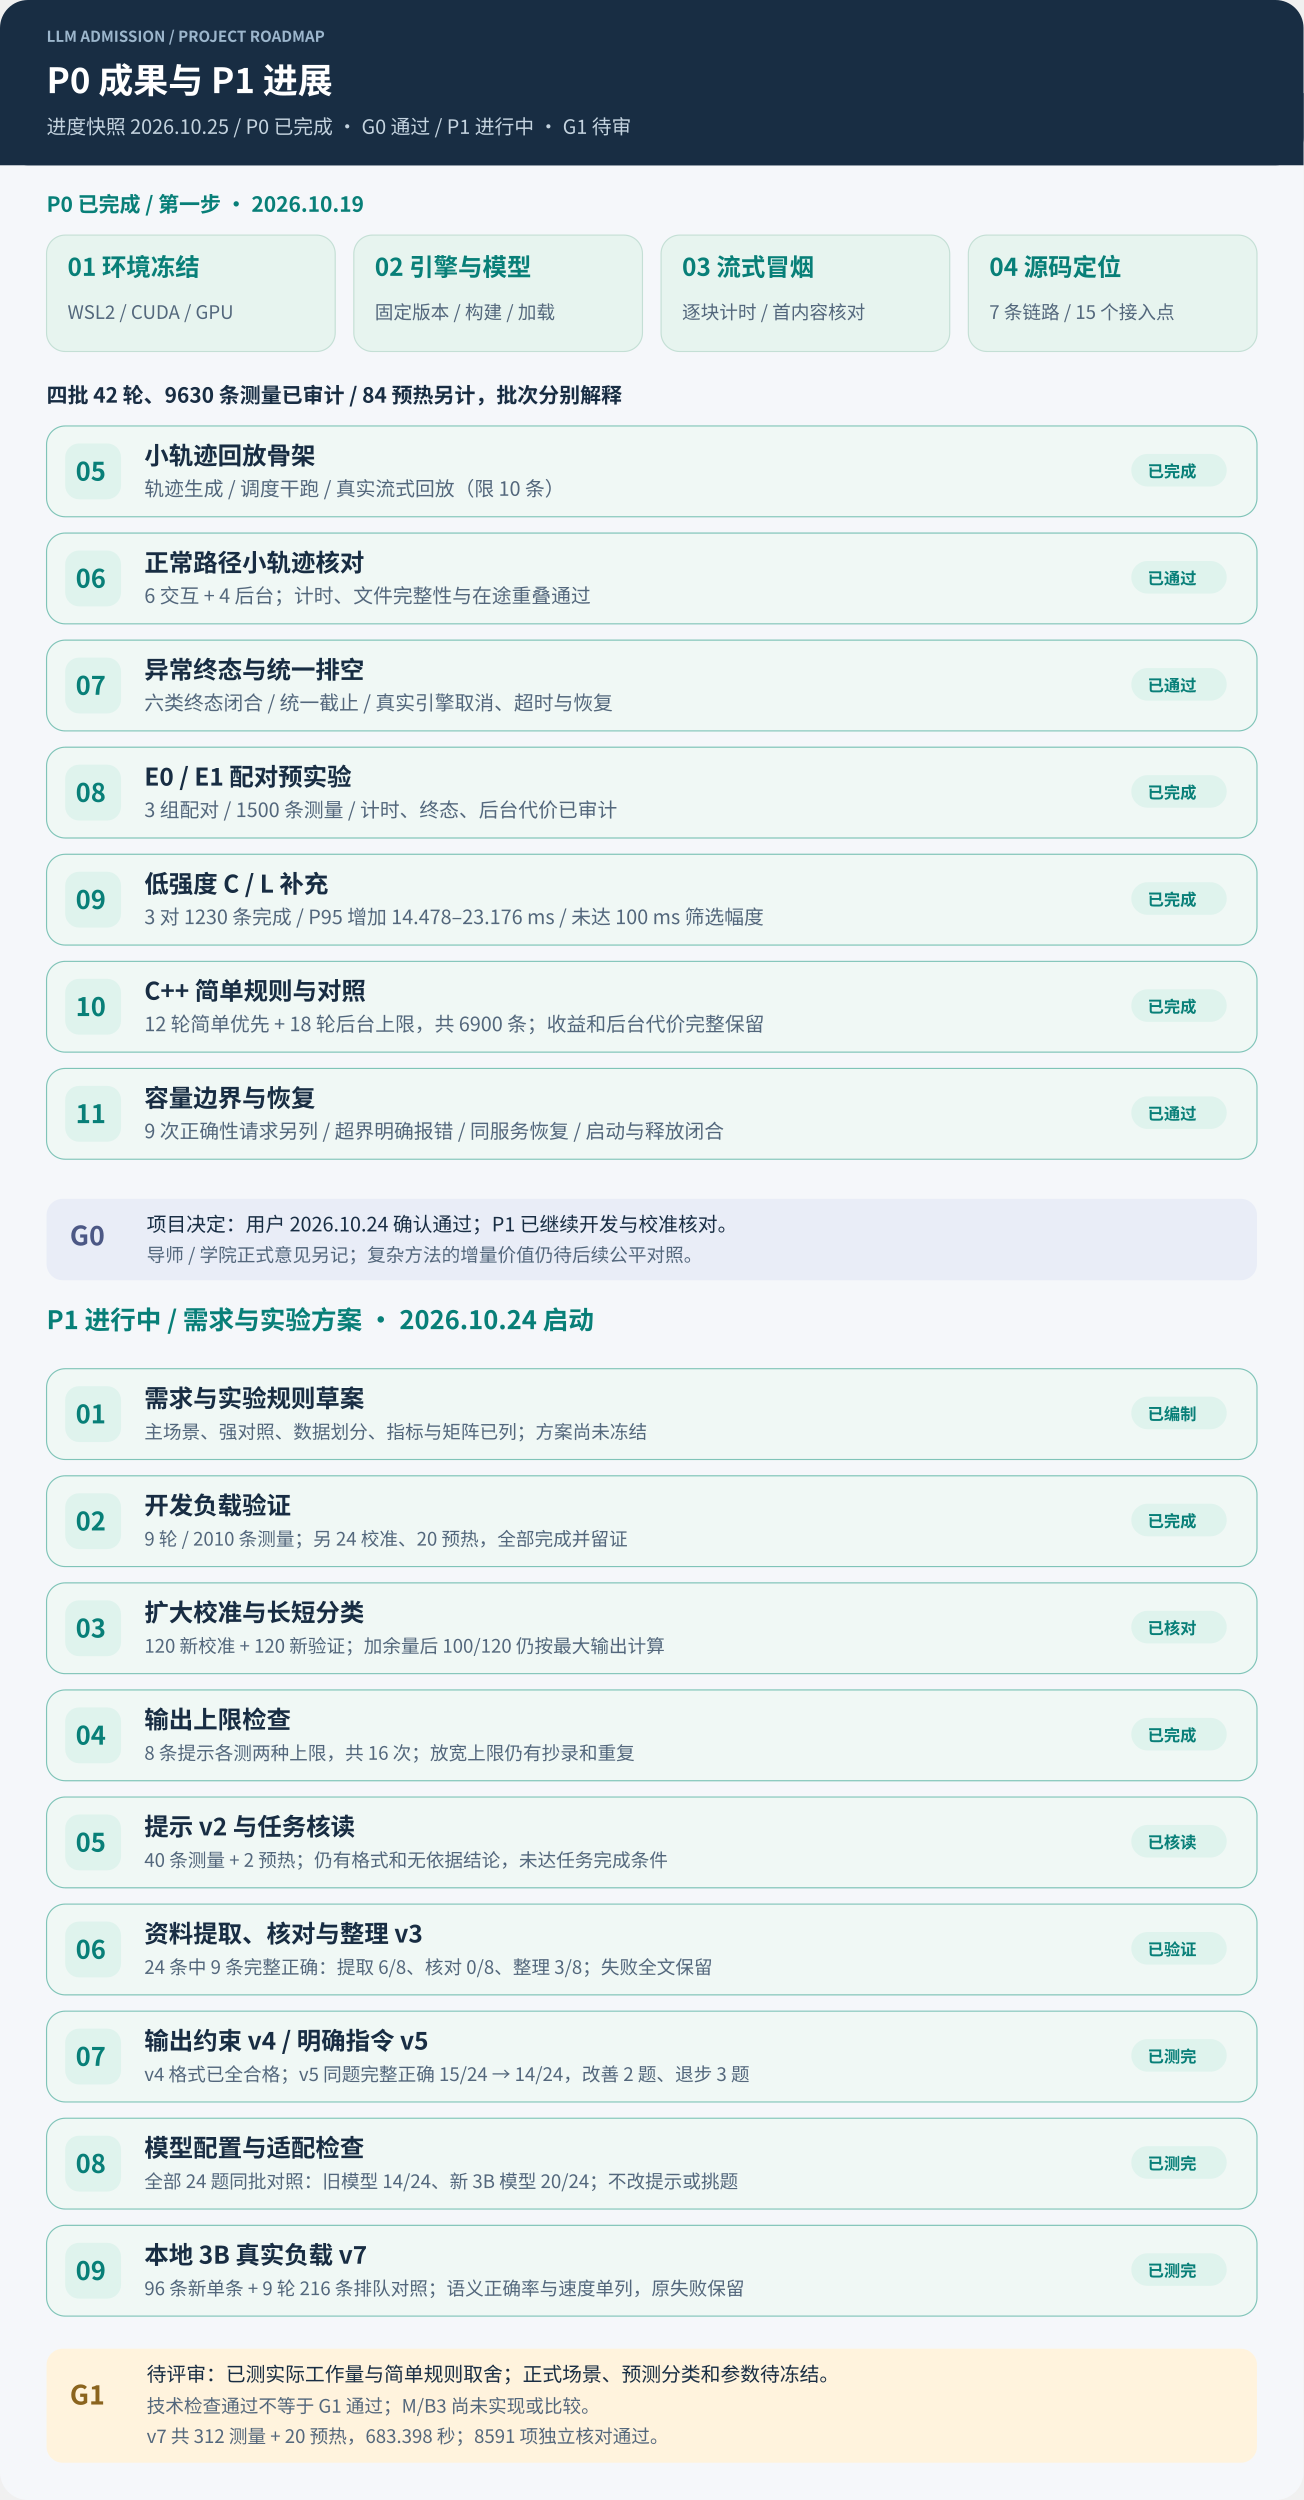
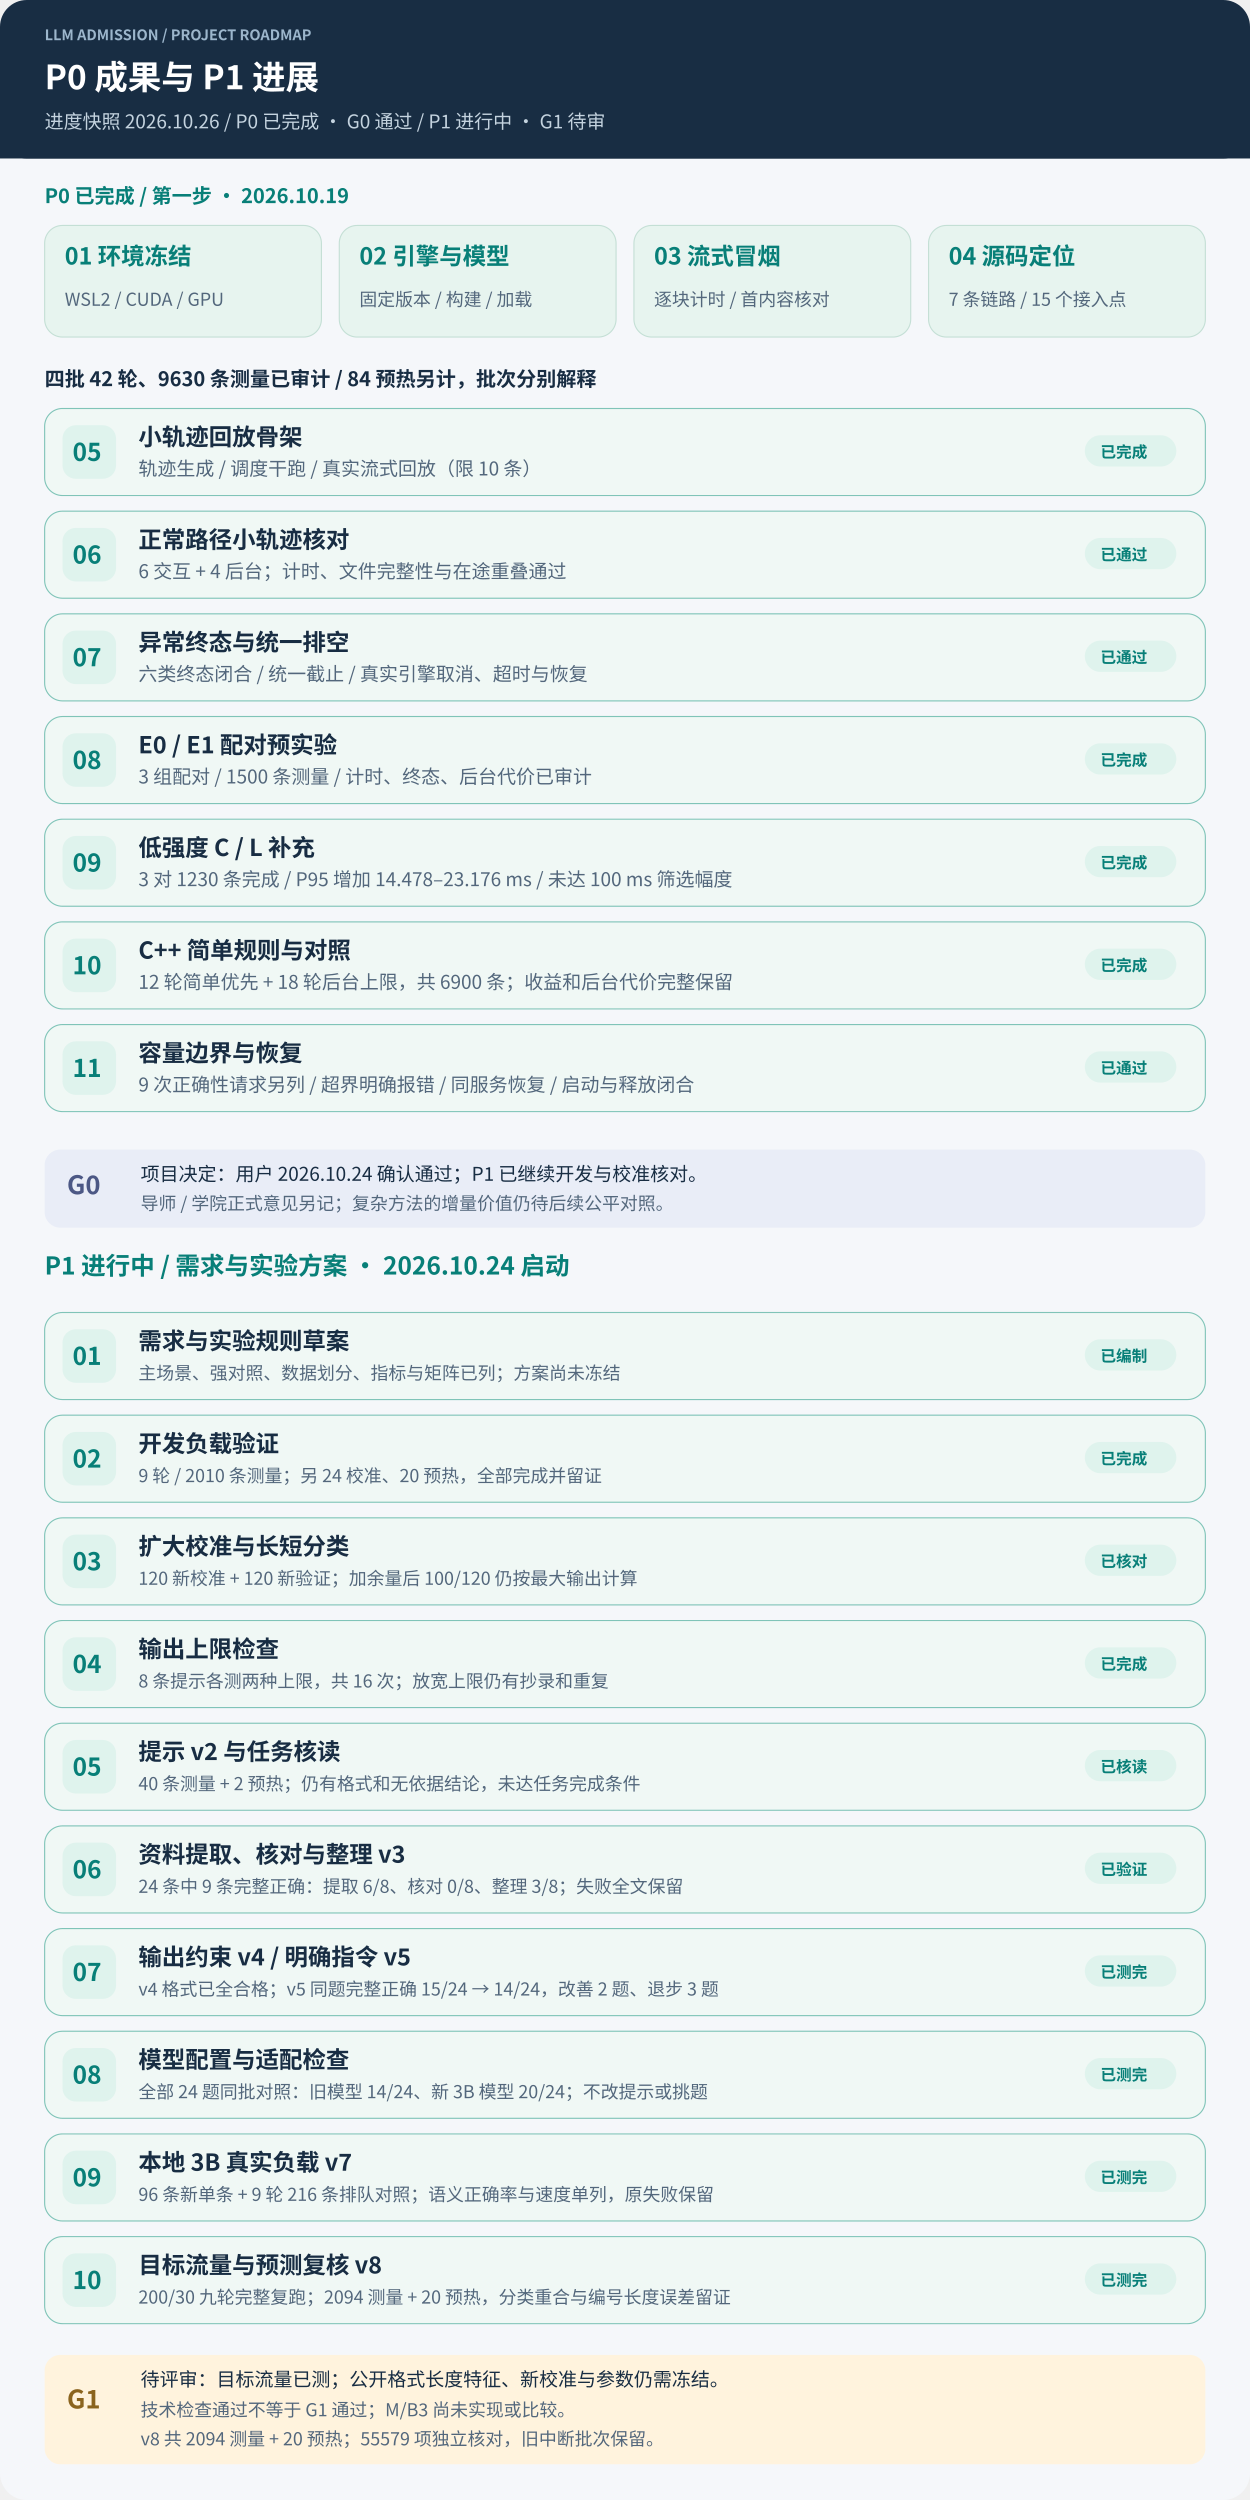
- <svg xmlns="http://www.w3.org/2000/svg" width="1120" height="2148" viewBox="0 0 1120 2148" role="img" aria-labelledby="title desc">
+ <svg xmlns="http://www.w3.org/2000/svg" width="1120" height="2240" viewBox="0 0 1120 2240" role="img" aria-labelledby="title desc">
  <g font-family="Segoe UI, PingFang SC, Microsoft YaHei, Noto Sans CJK SC, sans-serif">
-     <rect x="0" y="0" width="1120" height="2148" rx="24" fill="#f5f7fa" stroke="none" />
+     <rect x="0" y="0" width="1120" height="2240" rx="24" fill="#f5f7fa" stroke="none" />
    <rect x="0" y="0" width="1120" height="142" rx="24" fill="#182d43" stroke="none" />
    <rect x="0" y="80" width="1120" height="62" rx="0" fill="#182d43" stroke="none" />
    <text x="40" y="36" font-size="13" fill="#9cb6cc" font-weight="600">LLM ADMISSION / PROJECT ROADMAP</text>
    <text x="40" y="80" font-size="30" fill="#ffffff" font-weight="700">P0 成果与 P1 进展</text>
-     <text x="40" y="115" font-size="17" fill="#c4d3df" font-weight="400">进度快照 2026.10.25  /  P0 已完成 · G0 通过  /  P1 进行中 · G1 待审</text>
+     <text x="40" y="115" font-size="17" fill="#c4d3df" font-weight="400">进度快照 2026.10.26  /  P0 已完成 · G0 通过  /  P1 进行中 · G1 待审</text>
    <text x="40" y="182" font-size="18" fill="#087f78" font-weight="600">P0 已完成  /  第一步 · 2026.10.19</text>
    <rect x="40" y="202" width="248" height="100" rx="16" fill="#e7f4ef" stroke="#c4dfd5" />
    <text x="58" y="237" font-size="21" fill="#087f78" font-weight="600">01  环境冻结</text>
    <text x="58" y="274" font-size="16" fill="#53677c" font-weight="400">WSL2 / CUDA / GPU</text>
    <rect x="304" y="202" width="248" height="100" rx="16" fill="#e7f4ef" stroke="#c4dfd5" />
    <text x="322" y="237" font-size="21" fill="#087f78" font-weight="600">02  引擎与模型</text>
    <text x="322" y="274" font-size="16" fill="#53677c" font-weight="400">固定版本 / 构建 / 加载</text>
    <rect x="568" y="202" width="248" height="100" rx="16" fill="#e7f4ef" stroke="#c4dfd5" />
    <text x="586" y="237" font-size="21" fill="#087f78" font-weight="600">03  流式冒烟</text>
    <text x="586" y="274" font-size="16" fill="#53677c" font-weight="400">逐块计时 / 首内容核对</text>
    <rect x="832" y="202" width="248" height="100" rx="16" fill="#e7f4ef" stroke="#c4dfd5" />
    <text x="850" y="237" font-size="21" fill="#087f78" font-weight="600">04  源码定位</text>
    <text x="850" y="274" font-size="16" fill="#53677c" font-weight="400">7 条链路 / 15 个接入点</text>
    <text x="40" y="346" font-size="18" fill="#182d43" font-weight="600">四批 42 轮、9630 条测量已审计  /  84 预热另计，批次分别解释</text>
    <rect x="40" y="366" width="1040" height="78" rx="16" fill="#f0f8f5" stroke="#80c4b8" />
    <rect x="56" y="381" width="48" height="48" rx="12" fill="#dff3ed" stroke="none" />
    <text x="65" y="413" font-size="22" fill="#087f78" font-weight="700">05</text>
    <text x="124" y="399" font-size="21" fill="#182d43" font-weight="600">小轨迹回放骨架</text>
    <text x="124" y="426" font-size="17" fill="#53677c" font-weight="400">轨迹生成 / 调度干跑 / 真实流式回放（限 10 条）</text>
    <rect x="972" y="390" width="82" height="28" rx="14" fill="#dff3ed" stroke="none" />
    <text x="986" y="410" font-size="14" fill="#087f78" font-weight="600">已完成</text>
    <rect x="40" y="458" width="1040" height="78" rx="16" fill="#f0f8f5" stroke="#80c4b8" />
    <rect x="56" y="473" width="48" height="48" rx="12" fill="#dff3ed" stroke="none" />
    <text x="65" y="505" font-size="22" fill="#087f78" font-weight="700">06</text>
    <text x="124" y="491" font-size="21" fill="#182d43" font-weight="600">正常路径小轨迹核对</text>
    <text x="124" y="518" font-size="17" fill="#53677c" font-weight="400">6 交互 + 4 后台；计时、文件完整性与在途重叠通过</text>
    <rect x="972" y="482" width="82" height="28" rx="14" fill="#dff3ed" stroke="none" />
    <text x="986" y="502" font-size="14" fill="#087f78" font-weight="600">已通过</text>
    <rect x="40" y="550" width="1040" height="78" rx="16" fill="#f0f8f5" stroke="#80c4b8" />
    <rect x="56" y="565" width="48" height="48" rx="12" fill="#dff3ed" stroke="none" />
    <text x="65" y="597" font-size="22" fill="#087f78" font-weight="700">07</text>
    <text x="124" y="583" font-size="21" fill="#182d43" font-weight="600">异常终态与统一排空</text>
    <text x="124" y="610" font-size="17" fill="#53677c" font-weight="400">六类终态闭合 / 统一截止 / 真实引擎取消、超时与恢复</text>
    <rect x="972" y="574" width="82" height="28" rx="14" fill="#dff3ed" stroke="none" />
    <text x="986" y="594" font-size="14" fill="#087f78" font-weight="600">已通过</text>
    <rect x="40" y="642" width="1040" height="78" rx="16" fill="#f0f8f5" stroke="#80c4b8" />
    <rect x="56" y="657" width="48" height="48" rx="12" fill="#dff3ed" stroke="none" />
    <text x="65" y="689" font-size="22" fill="#087f78" font-weight="700">08</text>
    <text x="124" y="675" font-size="21" fill="#182d43" font-weight="600">E0 / E1 配对预实验</text>
    <text x="124" y="702" font-size="17" fill="#53677c" font-weight="400">3 组配对 / 1500 条测量 / 计时、终态、后台代价已审计</text>
    <rect x="972" y="666" width="82" height="28" rx="14" fill="#dff3ed" stroke="none" />
    <text x="986" y="686" font-size="14" fill="#087f78" font-weight="600">已完成</text>
    <rect x="40" y="734" width="1040" height="78" rx="16" fill="#f0f8f5" stroke="#80c4b8" />
    <rect x="56" y="749" width="48" height="48" rx="12" fill="#dff3ed" stroke="none" />
    <text x="65" y="781" font-size="22" fill="#087f78" font-weight="700">09</text>
    <text x="124" y="767" font-size="21" fill="#182d43" font-weight="600">低强度 C / L 补充</text>
    <text x="124" y="794" font-size="17" fill="#53677c" font-weight="400">3 对 1230 条完成 / P95 增加 14.478–23.176 ms / 未达 100 ms 筛选幅度</text>
    <rect x="972" y="758" width="82" height="28" rx="14" fill="#dff3ed" stroke="none" />
    <text x="986" y="778" font-size="14" fill="#087f78" font-weight="600">已完成</text>
    <rect x="40" y="826" width="1040" height="78" rx="16" fill="#f0f8f5" stroke="#80c4b8" />
    <rect x="56" y="841" width="48" height="48" rx="12" fill="#dff3ed" stroke="none" />
    <text x="65" y="873" font-size="22" fill="#087f78" font-weight="700">10</text>
    <text x="124" y="859" font-size="21" fill="#182d43" font-weight="600">C++ 简单规则与对照</text>
    <text x="124" y="886" font-size="17" fill="#53677c" font-weight="400">12 轮简单优先 + 18 轮后台上限，共 6900 条；收益和后台代价完整保留</text>
    <rect x="972" y="850" width="82" height="28" rx="14" fill="#dff3ed" stroke="none" />
    <text x="986" y="870" font-size="14" fill="#087f78" font-weight="600">已完成</text>
    <rect x="40" y="918" width="1040" height="78" rx="16" fill="#f0f8f5" stroke="#80c4b8" />
    <rect x="56" y="933" width="48" height="48" rx="12" fill="#dff3ed" stroke="none" />
    <text x="65" y="965" font-size="22" fill="#087f78" font-weight="700">11</text>
    <text x="124" y="951" font-size="21" fill="#182d43" font-weight="600">容量边界与恢复</text>
    <text x="124" y="978" font-size="17" fill="#53677c" font-weight="400">9 次正确性请求另列 / 超界明确报错 / 同服务恢复 / 启动与释放闭合</text>
    <rect x="972" y="942" width="82" height="28" rx="14" fill="#dff3ed" stroke="none" />
    <text x="986" y="962" font-size="14" fill="#087f78" font-weight="600">已通过</text>
    <rect x="40" y="1030" width="1040" height="70" rx="14" fill="#e9edf7" stroke="none" />
    <text x="60" y="1070" font-size="23" fill="#4c5885" font-weight="700">G0</text>
    <text x="126" y="1058" font-size="17" fill="#182d43" font-weight="400">项目决定：用户 2026.10.24 确认通过；P1 已继续开发与校准核对。</text>
    <text x="126" y="1084" font-size="16" fill="#53677c" font-weight="400">导师 / 学院正式意见另记；复杂方法的增量价值仍待后续公平对照。</text>
    <text x="40" y="1142" font-size="22" fill="#087f78" font-weight="600">P1 进行中  /  需求与实验方案 · 2026.10.24 启动</text>
    <rect x="40" y="1176" width="1040" height="78" rx="16" fill="#f0f8f5" stroke="#80c4b8" />
    <rect x="56" y="1191" width="48" height="48" rx="12" fill="#dff3ed" stroke="none" />
    <text x="65" y="1223" font-size="22" fill="#087f78" font-weight="700">01</text>
    <text x="124" y="1209" font-size="21" fill="#182d43" font-weight="600">需求与实验规则草案</text>
    <text x="124" y="1236" font-size="16" fill="#53677c" font-weight="400">主场景、强对照、数据划分、指标与矩阵已列；方案尚未冻结</text>
    <rect x="972" y="1200" width="82" height="28" rx="14" fill="#dff3ed" stroke="none" />
    <text x="986" y="1220" font-size="14" fill="#087f78" font-weight="600">已编制</text>
    <rect x="40" y="1268" width="1040" height="78" rx="16" fill="#f0f8f5" stroke="#80c4b8" />
    <rect x="56" y="1283" width="48" height="48" rx="12" fill="#dff3ed" stroke="none" />
    <text x="65" y="1315" font-size="22" fill="#087f78" font-weight="700">02</text>
    <text x="124" y="1301" font-size="21" fill="#182d43" font-weight="600">开发负载验证</text>
    <text x="124" y="1328" font-size="16" fill="#53677c" font-weight="400">9 轮 / 2010 条测量；另 24 校准、20 预热，全部完成并留证</text>
    <rect x="972" y="1292" width="82" height="28" rx="14" fill="#dff3ed" stroke="none" />
    <text x="986" y="1312" font-size="14" fill="#087f78" font-weight="600">已完成</text>
    <rect x="40" y="1360" width="1040" height="78" rx="16" fill="#f0f8f5" stroke="#80c4b8" />
    <rect x="56" y="1375" width="48" height="48" rx="12" fill="#dff3ed" stroke="none" />
    <text x="65" y="1407" font-size="22" fill="#087f78" font-weight="700">03</text>
    <text x="124" y="1393" font-size="21" fill="#182d43" font-weight="600">扩大校准与长短分类</text>
    <text x="124" y="1420" font-size="16" fill="#53677c" font-weight="400">120 新校准 + 120 新验证；加余量后 100/120 仍按最大输出计算</text>
    <rect x="972" y="1384" width="82" height="28" rx="14" fill="#dff3ed" stroke="none" />
    <text x="986" y="1404" font-size="14" fill="#087f78" font-weight="600">已核对</text>
    <rect x="40" y="1452" width="1040" height="78" rx="16" fill="#f0f8f5" stroke="#80c4b8" />
    <rect x="56" y="1467" width="48" height="48" rx="12" fill="#dff3ed" stroke="none" />
    <text x="65" y="1499" font-size="22" fill="#087f78" font-weight="700">04</text>
    <text x="124" y="1485" font-size="21" fill="#182d43" font-weight="600">输出上限检查</text>
    <text x="124" y="1512" font-size="16" fill="#53677c" font-weight="400">8 条提示各测两种上限，共 16 次；放宽上限仍有抄录和重复</text>
    <rect x="972" y="1476" width="82" height="28" rx="14" fill="#dff3ed" stroke="none" />
    <text x="986" y="1496" font-size="14" fill="#087f78" font-weight="600">已完成</text>
    <rect x="40" y="1544" width="1040" height="78" rx="16" fill="#f0f8f5" stroke="#80c4b8" />
    <rect x="56" y="1559" width="48" height="48" rx="12" fill="#dff3ed" stroke="none" />
    <text x="65" y="1591" font-size="22" fill="#087f78" font-weight="700">05</text>
    <text x="124" y="1577" font-size="21" fill="#182d43" font-weight="600">提示 v2 与任务核读</text>
    <text x="124" y="1604" font-size="16" fill="#53677c" font-weight="400">40 条测量 + 2 预热；仍有格式和无依据结论，未达任务完成条件</text>
    <rect x="972" y="1568" width="82" height="28" rx="14" fill="#dff3ed" stroke="none" />
    <text x="986" y="1588" font-size="14" fill="#087f78" font-weight="600">已核读</text>
    <rect x="40" y="1636" width="1040" height="78" rx="16" fill="#f0f8f5" stroke="#80c4b8" />
    <rect x="56" y="1651" width="48" height="48" rx="12" fill="#dff3ed" stroke="none" />
    <text x="65" y="1683" font-size="22" fill="#087f78" font-weight="700">06</text>
    <text x="124" y="1669" font-size="21" fill="#182d43" font-weight="600">资料提取、核对与整理 v3</text>
    <text x="124" y="1696" font-size="16" fill="#53677c" font-weight="400">24 条中 9 条完整正确：提取 6/8、核对 0/8、整理 3/8；失败全文保留</text>
    <rect x="972" y="1660" width="82" height="28" rx="14" fill="#dff3ed" stroke="none" />
    <text x="986" y="1680" font-size="14" fill="#087f78" font-weight="600">已验证</text>
    <rect x="40" y="1728" width="1040" height="78" rx="16" fill="#f0f8f5" stroke="#80c4b8" />
    <rect x="56" y="1743" width="48" height="48" rx="12" fill="#dff3ed" stroke="none" />
    <text x="65" y="1775" font-size="22" fill="#087f78" font-weight="700">07</text>
    <text x="124" y="1761" font-size="21" fill="#182d43" font-weight="600">输出约束 v4 / 明确指令 v5</text>
    <text x="124" y="1788" font-size="16" fill="#53677c" font-weight="400">v4 格式已全合格；v5 同题完整正确 15/24 → 14/24，改善 2 题、退步 3 题</text>
    <rect x="972" y="1752" width="82" height="28" rx="14" fill="#dff3ed" stroke="none" />
    <text x="986" y="1772" font-size="14" fill="#087f78" font-weight="600">已测完</text>
    <rect x="40" y="1820" width="1040" height="78" rx="16" fill="#f0f8f5" stroke="#80c4b8" />
    <rect x="56" y="1835" width="48" height="48" rx="12" fill="#dff3ed" stroke="none" />
    <text x="65" y="1867" font-size="22" fill="#087f78" font-weight="700">08</text>
    <text x="124" y="1853" font-size="21" fill="#182d43" font-weight="600">模型配置与适配检查</text>
    <text x="124" y="1880" font-size="16" fill="#53677c" font-weight="400">全部 24 题同批对照：旧模型 14/24、新 3B 模型 20/24；不改提示或挑题</text>
    <rect x="972" y="1844" width="82" height="28" rx="14" fill="#dff3ed" stroke="none" />
    <text x="986" y="1864" font-size="14" fill="#087f78" font-weight="600">已测完</text>
    <rect x="40" y="1912" width="1040" height="78" rx="16" fill="#f0f8f5" stroke="#80c4b8" />
    <rect x="56" y="1927" width="48" height="48" rx="12" fill="#dff3ed" stroke="none" />
    <text x="65" y="1959" font-size="22" fill="#087f78" font-weight="700">09</text>
    <text x="124" y="1945" font-size="21" fill="#182d43" font-weight="600">本地 3B 真实负载 v7</text>
    <text x="124" y="1972" font-size="16" fill="#53677c" font-weight="400">96 条新单条 + 9 轮 216 条排队对照；语义正确率与速度单列，原失败保留</text>
    <rect x="972" y="1936" width="82" height="28" rx="14" fill="#dff3ed" stroke="none" />
    <text x="986" y="1956" font-size="14" fill="#087f78" font-weight="600">已测完</text>
-     <rect x="40" y="2018" width="1040" height="98" rx="14" fill="#fff3dd" stroke="none" />
-     <text x="60" y="2066" font-size="23" fill="#8b641e" font-weight="700">G1</text>
-     <text x="126" y="2046" font-size="17" fill="#182d43" font-weight="400">待评审：已测实际工作量与简单规则取舍；正式场景、预测分类和参数待冻结。</text>
-     <text x="126" y="2073" font-size="16" fill="#53677c" font-weight="400">技术检查通过不等于 G1 通过；M/B3 尚未实现或比较。</text>
-     <text x="126" y="2099" font-size="16" fill="#53677c" font-weight="400">v7 共 312 测量 + 20 预热，683.398 秒；8591 项独立核对通过。</text>
+     <rect x="40" y="2004" width="1040" height="78" rx="16" fill="#f0f8f5" stroke="#80c4b8" />
+     <rect x="56" y="2019" width="48" height="48" rx="12" fill="#dff3ed" stroke="none" />
+     <text x="65" y="2051" font-size="22" fill="#087f78" font-weight="700">10</text>
+     <text x="124" y="2037" font-size="21" fill="#182d43" font-weight="600">目标流量与预测复核 v8</text>
+     <text x="124" y="2064" font-size="16" fill="#53677c" font-weight="400">200/30 九轮完整复跑；2094 测量 + 20 预热，分类重合与编号长度误差留证</text>
+     <rect x="972" y="2028" width="82" height="28" rx="14" fill="#dff3ed" stroke="none" />
+     <text x="986" y="2048" font-size="14" fill="#087f78" font-weight="600">已测完</text>
+     <rect x="40" y="2110" width="1040" height="98" rx="14" fill="#fff3dd" stroke="none" />
+     <text x="60" y="2158" font-size="23" fill="#8b641e" font-weight="700">G1</text>
+     <text x="126" y="2138" font-size="17" fill="#182d43" font-weight="400">待评审：目标流量已测；公开格式长度特征、新校准与参数仍需冻结。</text>
+     <text x="126" y="2165" font-size="16" fill="#53677c" font-weight="400">技术检查通过不等于 G1 通过；M/B3 尚未实现或比较。</text>
+     <text x="126" y="2191" font-size="16" fill="#53677c" font-weight="400">v8 共 2094 测量 + 20 预热；55579 项独立核对，旧中断批次保留。</text>
  </g>
</svg>
